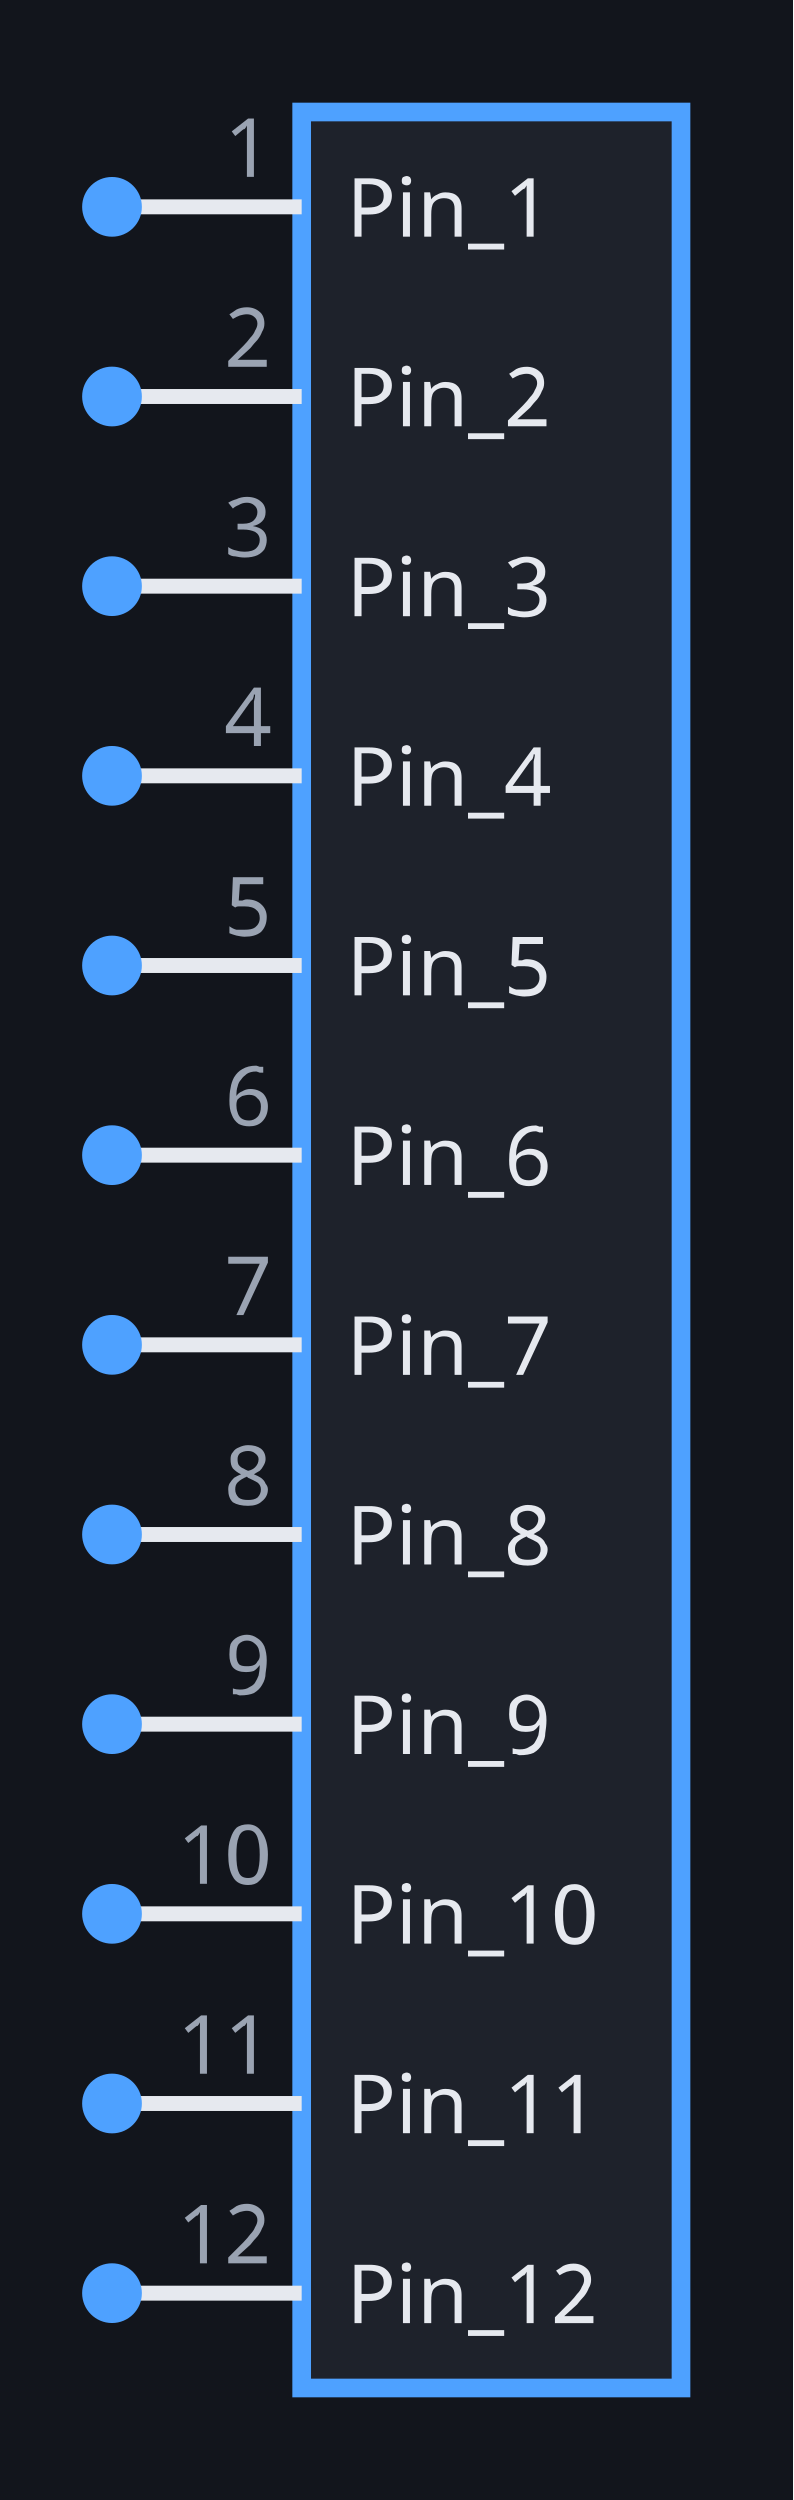
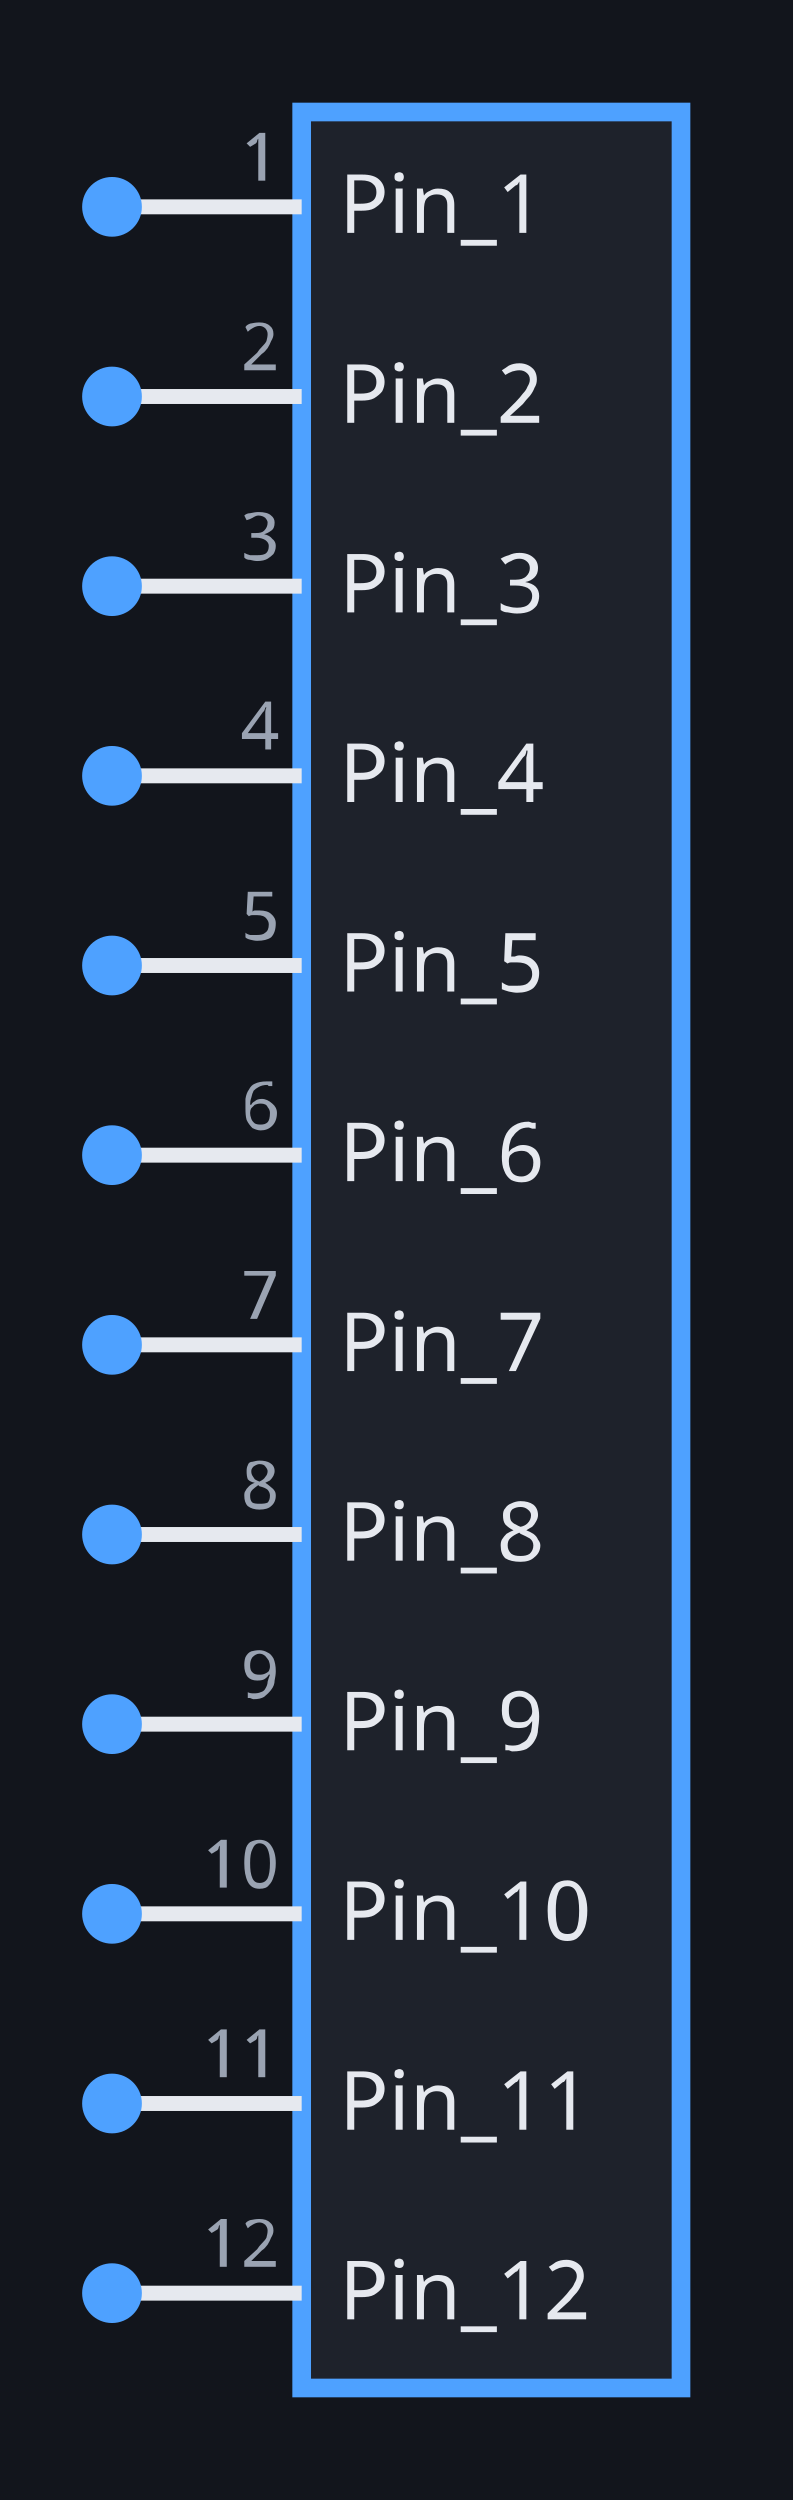
<svg xmlns="http://www.w3.org/2000/svg" viewBox="-6.58 -16.74 10.62 33.48" preserveAspectRatio="xMidYMid meet" style="width:100%;height:100%">
  <rect x="-6.58" y="-16.74" width="10.62" height="33.48" fill="#12151c" />
  <rect x="-2.540" y="-15.240" width="5.080" height="30.480" fill="#1e222b" stroke="#4ea1ff" stroke-width="0.25" />
  <line x1="-5.080" y1="-13.970" x2="-2.540" y2="-13.970" stroke="#e6e9ef" stroke-width="0.2" />
  <circle cx="-5.080" cy="-13.970" r="0.4" fill="#4ea1ff" />
-   <text x="-2.940" y="-14.370" fill="#9aa3b2" font-size="1.1" text-anchor="end" font-family="sans-serif">1</text>
-   <text x="-1.940" y="-13.570" fill="#e6e9ef" font-size="1.1" text-anchor="start" font-family="sans-serif">Pin_1</text>
+   <text x="-2.040" y="-13.620" fill="#e6e9ef" font-size="1.1" text-anchor="start" font-family="sans-serif">Pin_1</text>
+   <text x="-2.840" y="-14.320" fill="#9aa3b2" font-size="0.9" text-anchor="end" font-family="sans-serif">1</text>
  <line x1="-5.080" y1="-11.430" x2="-2.540" y2="-11.430" stroke="#e6e9ef" stroke-width="0.2" />
  <circle cx="-5.080" cy="-11.430" r="0.4" fill="#4ea1ff" />
-   <text x="-2.940" y="-11.830" fill="#9aa3b2" font-size="1.1" text-anchor="end" font-family="sans-serif">2</text>
-   <text x="-1.940" y="-11.030" fill="#e6e9ef" font-size="1.1" text-anchor="start" font-family="sans-serif">Pin_2</text>
+   <text x="-2.040" y="-11.080" fill="#e6e9ef" font-size="1.1" text-anchor="start" font-family="sans-serif">Pin_2</text>
+   <text x="-2.840" y="-11.780" fill="#9aa3b2" font-size="0.9" text-anchor="end" font-family="sans-serif">2</text>
  <line x1="-5.080" y1="-8.890" x2="-2.540" y2="-8.890" stroke="#e6e9ef" stroke-width="0.2" />
  <circle cx="-5.080" cy="-8.890" r="0.4" fill="#4ea1ff" />
-   <text x="-2.940" y="-9.290" fill="#9aa3b2" font-size="1.1" text-anchor="end" font-family="sans-serif">3</text>
-   <text x="-1.940" y="-8.490" fill="#e6e9ef" font-size="1.1" text-anchor="start" font-family="sans-serif">Pin_3</text>
+   <text x="-2.040" y="-8.540" fill="#e6e9ef" font-size="1.1" text-anchor="start" font-family="sans-serif">Pin_3</text>
+   <text x="-2.840" y="-9.240" fill="#9aa3b2" font-size="0.9" text-anchor="end" font-family="sans-serif">3</text>
  <line x1="-5.080" y1="-6.350" x2="-2.540" y2="-6.350" stroke="#e6e9ef" stroke-width="0.2" />
  <circle cx="-5.080" cy="-6.350" r="0.4" fill="#4ea1ff" />
-   <text x="-2.940" y="-6.750" fill="#9aa3b2" font-size="1.1" text-anchor="end" font-family="sans-serif">4</text>
-   <text x="-1.940" y="-5.950" fill="#e6e9ef" font-size="1.1" text-anchor="start" font-family="sans-serif">Pin_4</text>
+   <text x="-2.040" y="-6.000" fill="#e6e9ef" font-size="1.1" text-anchor="start" font-family="sans-serif">Pin_4</text>
+   <text x="-2.840" y="-6.700" fill="#9aa3b2" font-size="0.9" text-anchor="end" font-family="sans-serif">4</text>
  <line x1="-5.080" y1="-3.810" x2="-2.540" y2="-3.810" stroke="#e6e9ef" stroke-width="0.2" />
  <circle cx="-5.080" cy="-3.810" r="0.4" fill="#4ea1ff" />
-   <text x="-2.940" y="-4.210" fill="#9aa3b2" font-size="1.1" text-anchor="end" font-family="sans-serif">5</text>
-   <text x="-1.940" y="-3.410" fill="#e6e9ef" font-size="1.1" text-anchor="start" font-family="sans-serif">Pin_5</text>
+   <text x="-2.040" y="-3.460" fill="#e6e9ef" font-size="1.1" text-anchor="start" font-family="sans-serif">Pin_5</text>
+   <text x="-2.840" y="-4.160" fill="#9aa3b2" font-size="0.9" text-anchor="end" font-family="sans-serif">5</text>
  <line x1="-5.080" y1="-1.270" x2="-2.540" y2="-1.270" stroke="#e6e9ef" stroke-width="0.2" />
  <circle cx="-5.080" cy="-1.270" r="0.4" fill="#4ea1ff" />
-   <text x="-2.940" y="-1.670" fill="#9aa3b2" font-size="1.1" text-anchor="end" font-family="sans-serif">6</text>
-   <text x="-1.940" y="-0.870" fill="#e6e9ef" font-size="1.1" text-anchor="start" font-family="sans-serif">Pin_6</text>
+   <text x="-2.040" y="-0.920" fill="#e6e9ef" font-size="1.1" text-anchor="start" font-family="sans-serif">Pin_6</text>
+   <text x="-2.840" y="-1.620" fill="#9aa3b2" font-size="0.9" text-anchor="end" font-family="sans-serif">6</text>
  <line x1="-5.080" y1="1.270" x2="-2.540" y2="1.270" stroke="#e6e9ef" stroke-width="0.2" />
  <circle cx="-5.080" cy="1.270" r="0.4" fill="#4ea1ff" />
-   <text x="-2.940" y="0.870" fill="#9aa3b2" font-size="1.1" text-anchor="end" font-family="sans-serif">7</text>
-   <text x="-1.940" y="1.670" fill="#e6e9ef" font-size="1.1" text-anchor="start" font-family="sans-serif">Pin_7</text>
+   <text x="-2.040" y="1.620" fill="#e6e9ef" font-size="1.1" text-anchor="start" font-family="sans-serif">Pin_7</text>
+   <text x="-2.840" y="0.920" fill="#9aa3b2" font-size="0.9" text-anchor="end" font-family="sans-serif">7</text>
  <line x1="-5.080" y1="3.810" x2="-2.540" y2="3.810" stroke="#e6e9ef" stroke-width="0.2" />
  <circle cx="-5.080" cy="3.810" r="0.4" fill="#4ea1ff" />
-   <text x="-2.940" y="3.410" fill="#9aa3b2" font-size="1.1" text-anchor="end" font-family="sans-serif">8</text>
-   <text x="-1.940" y="4.210" fill="#e6e9ef" font-size="1.1" text-anchor="start" font-family="sans-serif">Pin_8</text>
+   <text x="-2.040" y="4.160" fill="#e6e9ef" font-size="1.1" text-anchor="start" font-family="sans-serif">Pin_8</text>
+   <text x="-2.840" y="3.460" fill="#9aa3b2" font-size="0.9" text-anchor="end" font-family="sans-serif">8</text>
  <line x1="-5.080" y1="6.350" x2="-2.540" y2="6.350" stroke="#e6e9ef" stroke-width="0.2" />
  <circle cx="-5.080" cy="6.350" r="0.4" fill="#4ea1ff" />
-   <text x="-2.940" y="5.950" fill="#9aa3b2" font-size="1.1" text-anchor="end" font-family="sans-serif">9</text>
-   <text x="-1.940" y="6.750" fill="#e6e9ef" font-size="1.1" text-anchor="start" font-family="sans-serif">Pin_9</text>
+   <text x="-2.040" y="6.700" fill="#e6e9ef" font-size="1.1" text-anchor="start" font-family="sans-serif">Pin_9</text>
+   <text x="-2.840" y="6.000" fill="#9aa3b2" font-size="0.9" text-anchor="end" font-family="sans-serif">9</text>
  <line x1="-5.080" y1="8.890" x2="-2.540" y2="8.890" stroke="#e6e9ef" stroke-width="0.2" />
  <circle cx="-5.080" cy="8.890" r="0.4" fill="#4ea1ff" />
-   <text x="-2.940" y="8.490" fill="#9aa3b2" font-size="1.1" text-anchor="end" font-family="sans-serif">10</text>
-   <text x="-1.940" y="9.290" fill="#e6e9ef" font-size="1.1" text-anchor="start" font-family="sans-serif">Pin_10</text>
+   <text x="-2.040" y="9.240" fill="#e6e9ef" font-size="1.1" text-anchor="start" font-family="sans-serif">Pin_10</text>
+   <text x="-2.840" y="8.540" fill="#9aa3b2" font-size="0.9" text-anchor="end" font-family="sans-serif">10</text>
  <line x1="-5.080" y1="11.430" x2="-2.540" y2="11.430" stroke="#e6e9ef" stroke-width="0.2" />
  <circle cx="-5.080" cy="11.430" r="0.4" fill="#4ea1ff" />
-   <text x="-2.940" y="11.030" fill="#9aa3b2" font-size="1.1" text-anchor="end" font-family="sans-serif">11</text>
-   <text x="-1.940" y="11.830" fill="#e6e9ef" font-size="1.1" text-anchor="start" font-family="sans-serif">Pin_11</text>
+   <text x="-2.040" y="11.780" fill="#e6e9ef" font-size="1.1" text-anchor="start" font-family="sans-serif">Pin_11</text>
+   <text x="-2.840" y="11.080" fill="#9aa3b2" font-size="0.9" text-anchor="end" font-family="sans-serif">11</text>
  <line x1="-5.080" y1="13.970" x2="-2.540" y2="13.970" stroke="#e6e9ef" stroke-width="0.2" />
  <circle cx="-5.080" cy="13.970" r="0.4" fill="#4ea1ff" />
-   <text x="-2.940" y="13.570" fill="#9aa3b2" font-size="1.1" text-anchor="end" font-family="sans-serif">12</text>
-   <text x="-1.940" y="14.370" fill="#e6e9ef" font-size="1.1" text-anchor="start" font-family="sans-serif">Pin_12</text>
+   <text x="-2.040" y="14.320" fill="#e6e9ef" font-size="1.1" text-anchor="start" font-family="sans-serif">Pin_12</text>
+   <text x="-2.840" y="13.620" fill="#9aa3b2" font-size="0.9" text-anchor="end" font-family="sans-serif">12</text>
</svg>
